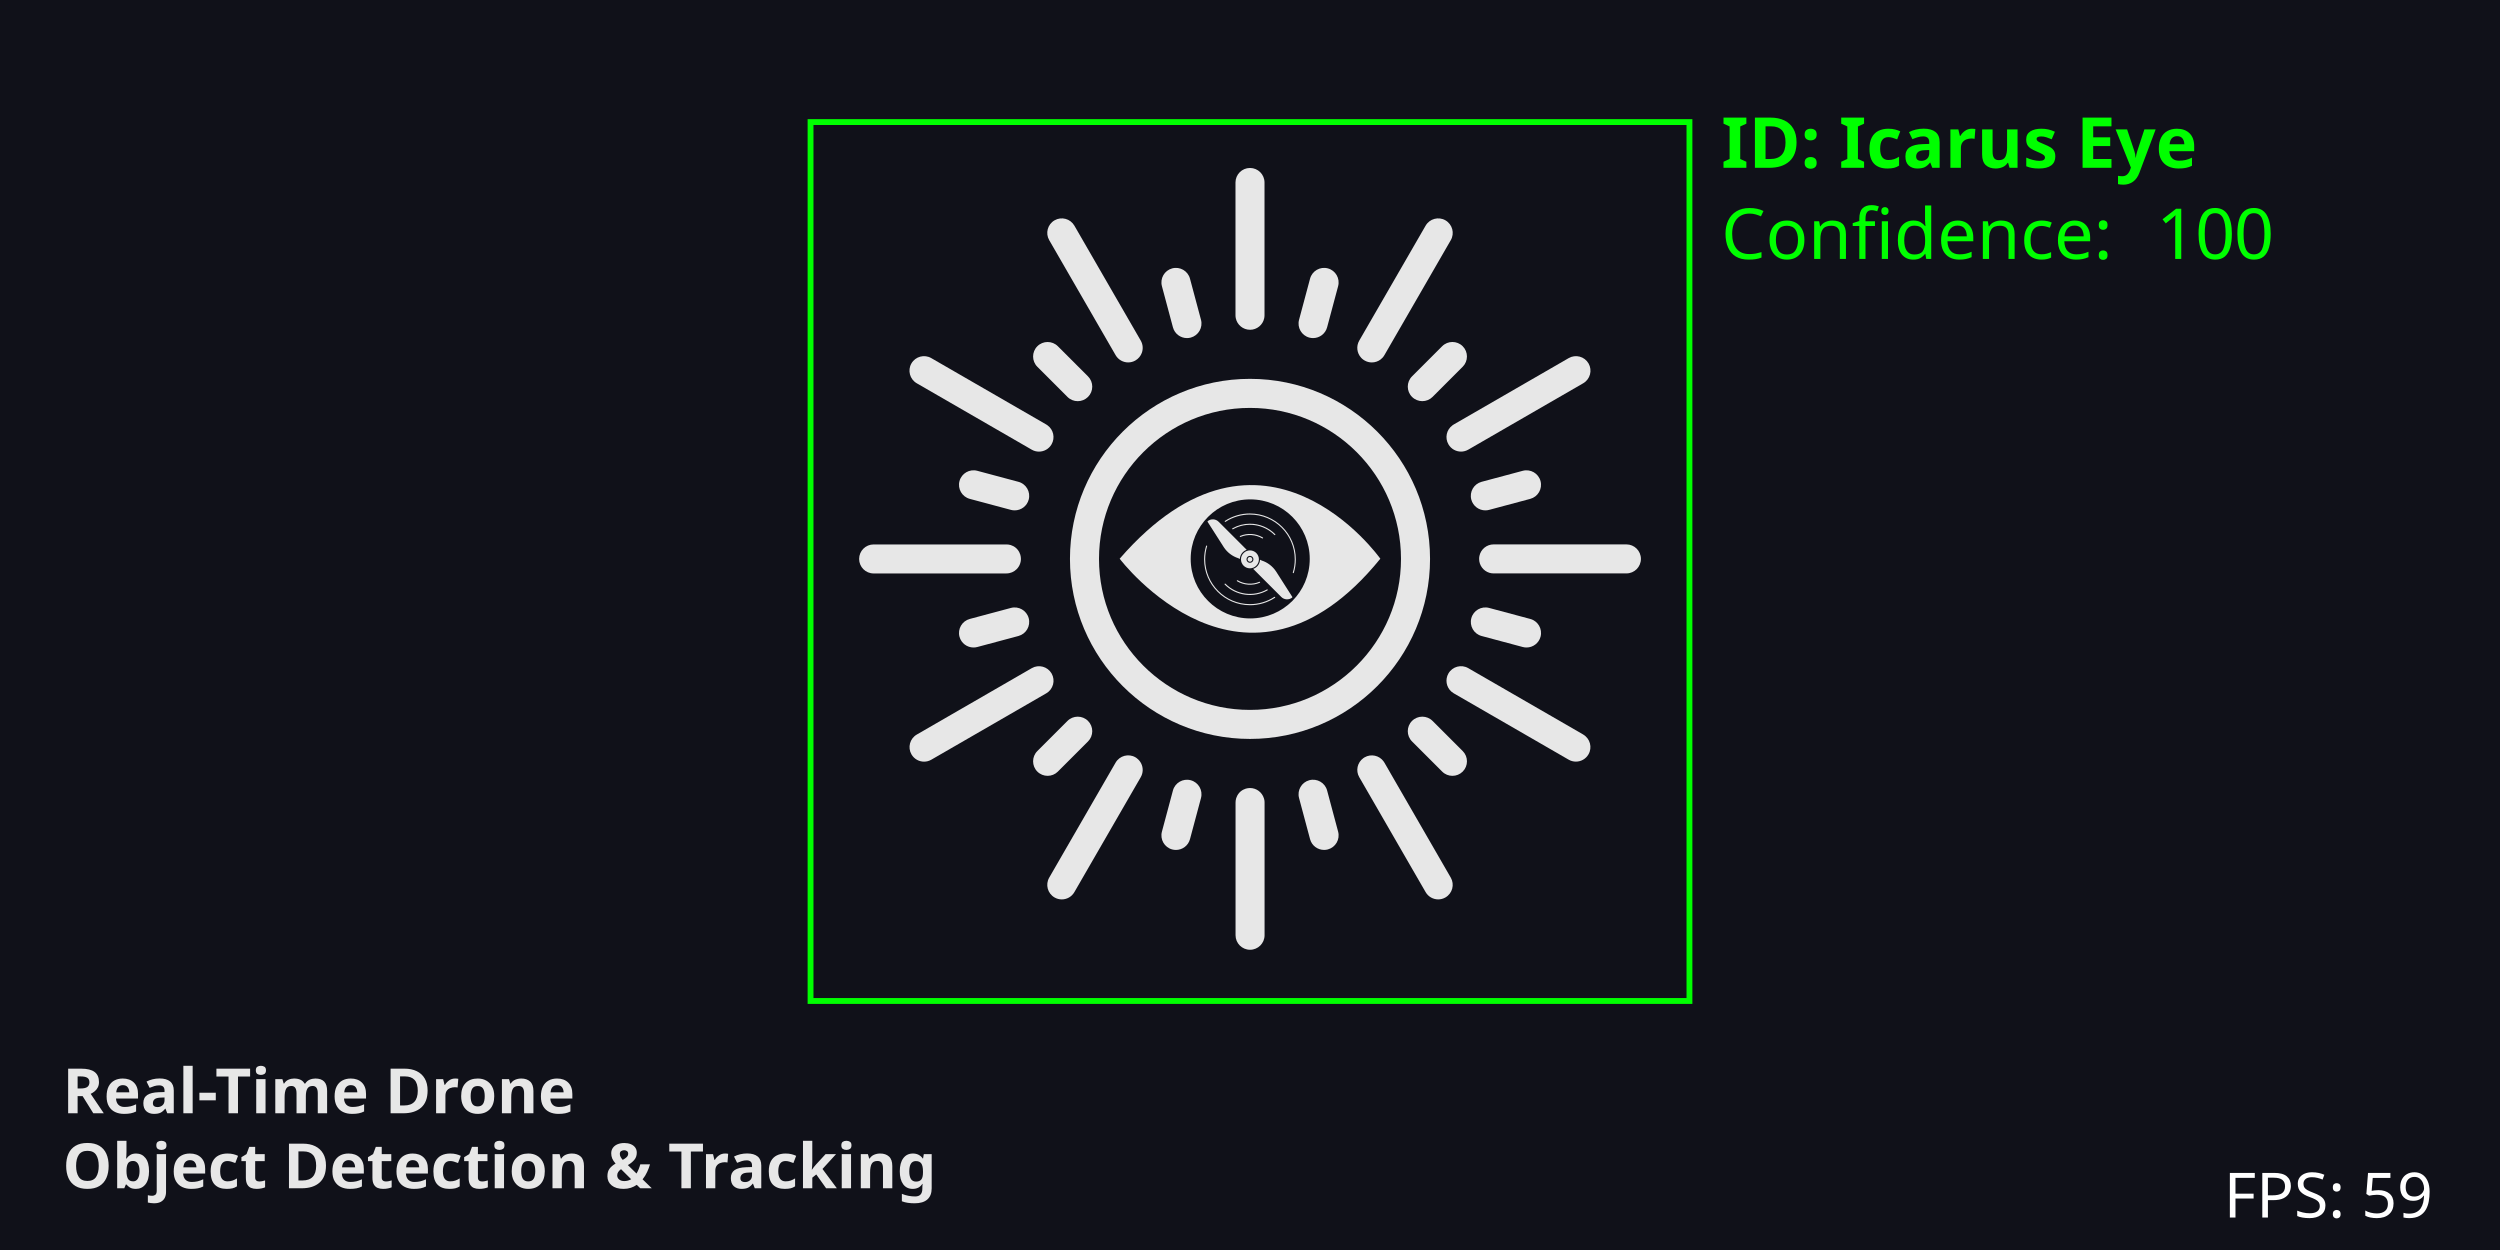
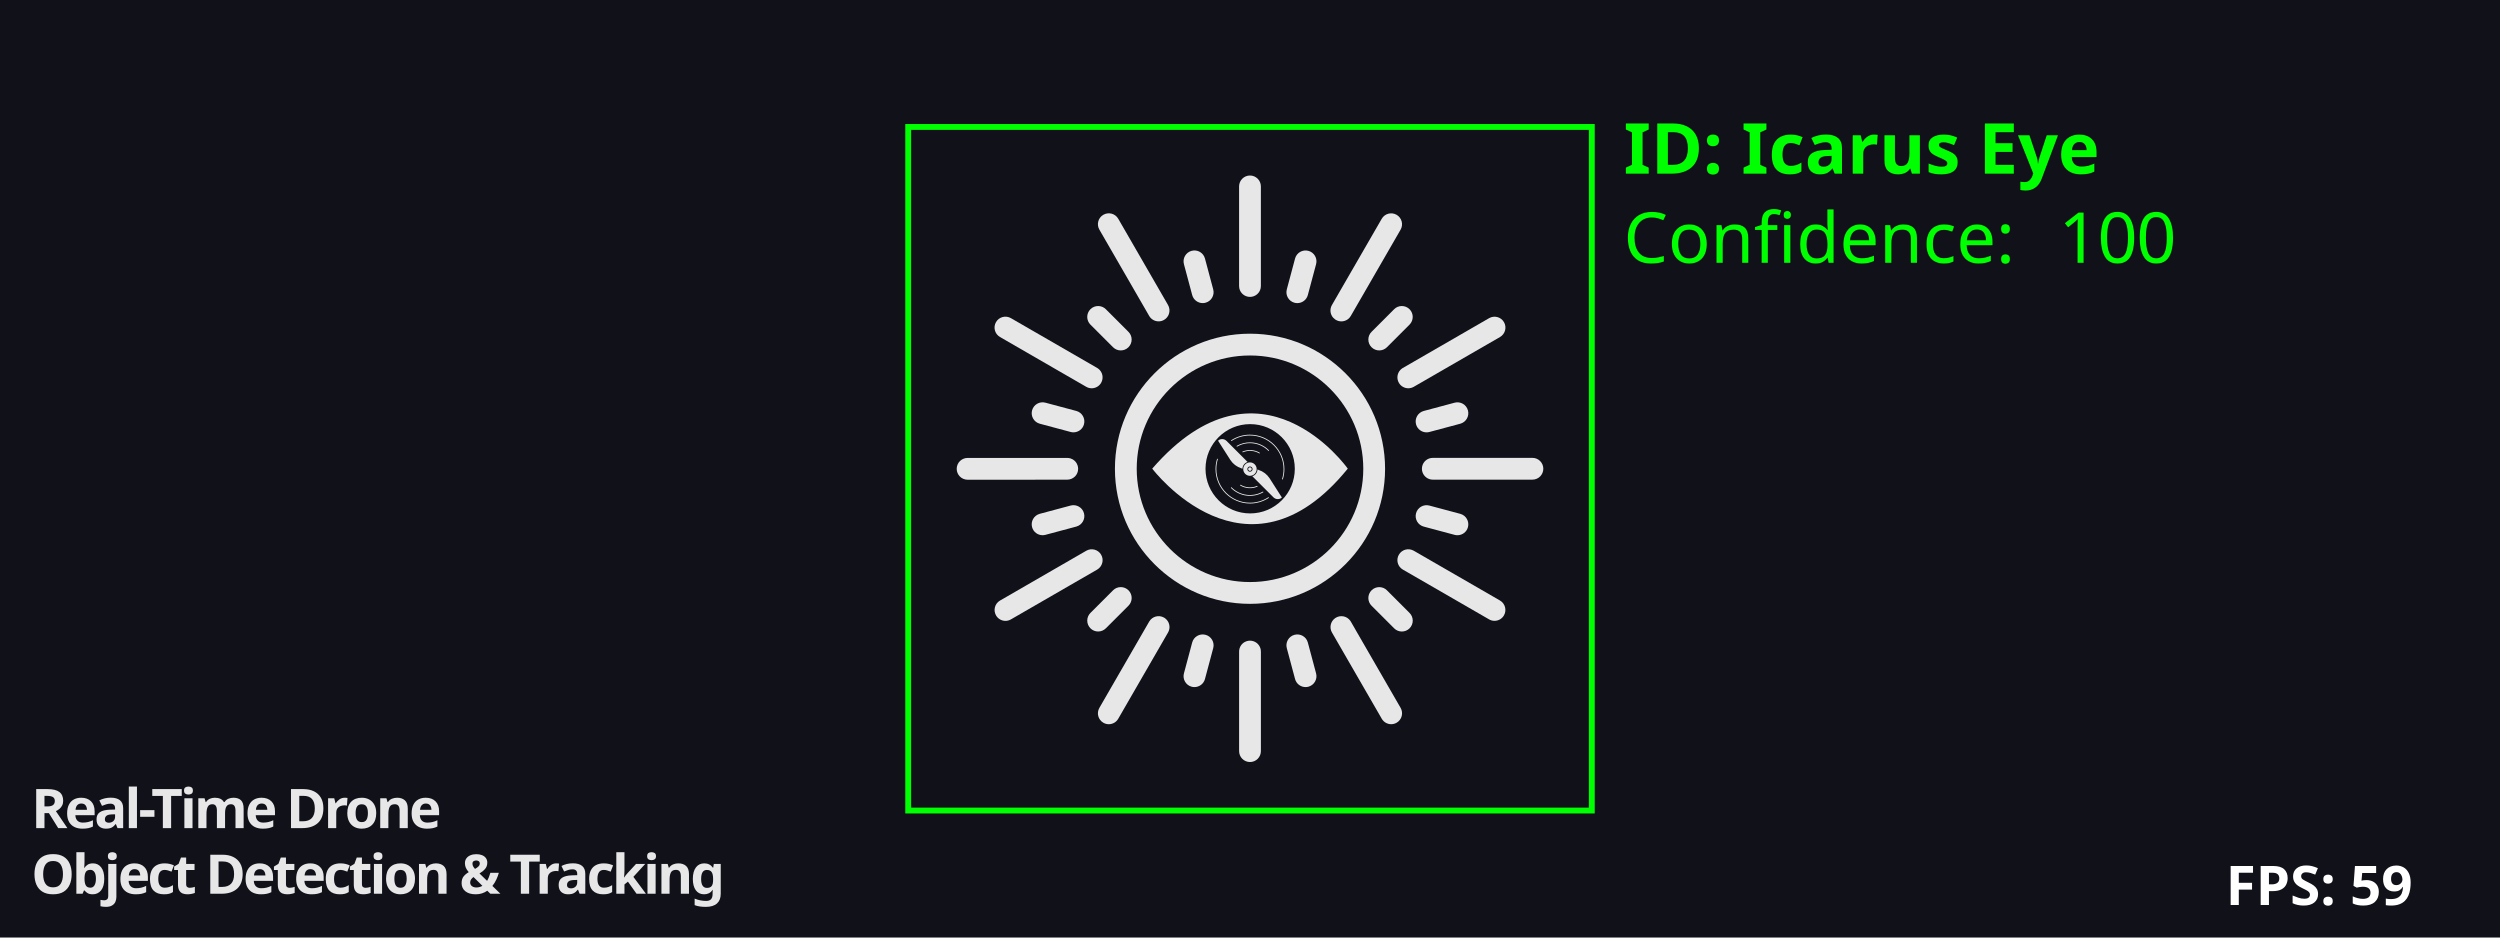
- <svg xmlns="http://www.w3.org/2000/svg" id="Layer_1" data-name="Layer 1" viewBox="0 0 1280 640">
+ <svg xmlns="http://www.w3.org/2000/svg" id="Layer_1" data-name="Layer 1" viewBox="0 0 1280 480">
  <defs>
    <style>
      .cls-1 {
        fill: #101119;
      }

+       .cls-2 {
+         letter-spacing: -.05em;
+       }
+ 
      .cls-2, .cls-3 {
+         font-size: 28px;
+       }
+ 
+       .cls-2, .cls-3, .cls-4 {
+         font-family: Verdana-Bold, Verdana;
+         font-weight: 700;
+       }
+ 
+       .cls-2, .cls-5 {
        fill: #e7e7e7;
      }

-       .cls-4 {
+       .cls-3 {
+         fill: #fff;
+       }
+ 
+       .cls-6 {
        fill: none;
        stroke: lime;
        stroke-miterlimit: 10;
        stroke-width: 3px;
      }

-       .cls-5, .cls-6 {
+       .cls-4, .cls-7 {
        fill: lime;
        font-size: 36px;
-       }
- 
-       .cls-5, .cls-3 {
-         font-family: Verdana-Bold, Verdana;
-         font-weight: 700;
-       }
- 
-       .cls-7 {
-         fill: #fff;
-       }
- 
-       .cls-7, .cls-6 {
-         font-family: Verdana, Verdana;
-       }
- 
-       .cls-7, .cls-3 {
-         font-size: 32px;
      }

      .cls-8 {
        letter-spacing: -.15em;
      }

      .cls-9 {
        letter-spacing: -.02em;
      }
+ 
+       .cls-7 {
+         font-family: Verdana, Verdana;
+       }
    </style>
  </defs>
-   <rect class="cls-1" width="1280" height="640" />
+   <rect class="cls-1" width="1280" height="480" />
  <g id="Layer_1-2" data-name="Layer 1-2">
    <g>
-       <path class="cls-2" d="M573.27,286.06s64.28,85.25,133.46,0c0,0-59.81-84.81-133.46,0h0ZM609.63,286.16c0-16.84,13.65-30.48,30.48-30.48s30.48,13.65,30.48,30.48-13.65,30.48-30.48,30.48-30.48-13.65-30.48-30.48h0Z" />
+       <path class="cls-5" d="M589.94,239.94s48.22,63.96,100.12,0c0,0-44.87-63.62-100.12,0h0ZM617.22,240.01c0-12.63,10.24-22.86,22.86-22.86s22.86,10.24,22.86,22.86-10.24,22.86-22.86,22.86-22.86-10.24-22.86-22.86h0Z" />
      <g>
-         <path class="cls-2" d="M640,193.97c-50.83,0-92.18,41.35-92.18,92.18s41.35,92.18,92.18,92.18,92.18-41.35,92.18-92.18-41.35-92.18-92.18-92.18ZM640,363.47c-42.63,0-77.31-34.68-77.31-77.31s34.68-77.31,77.31-77.31,77.31,34.68,77.31,77.31-34.68,77.31-77.31,77.31Z" />
-         <path class="cls-2" d="M560.28,162.95h0l10.91,18.89c1.38,2.39,3.88,3.72,6.44,3.72,1.26,0,2.54-.32,3.71-1,1.55-.9,2.66-2.27,3.25-3.84.75-2.01.63-4.32-.52-6.32l-21.82-37.79h0l-12.17-21.08c-2.06-3.55-6.6-4.78-10.16-2.72-3.55,2.06-4.78,6.6-2.72,10.16l23.08,39.97h0Z" />
-         <path class="cls-2" d="M469.38,196.24l39.97,23.08h0l18.89,10.91c1.17.68,2.45,1,3.71,1s2.55-.33,3.67-.97c1.12-.63,2.08-1.56,2.78-2.76,1.92-3.33.97-7.54-2.08-9.74-.2-.15-.42-.28-.64-.42l-37.79-21.82h0l-21.08-12.17c-3.55-2.06-8.1-.83-10.16,2.72s-.83,8.1,2.72,10.16h0Z" />
-         <path class="cls-2" d="M711.78,395.6l-2.96-5.12c-.13-.23-.27-.44-.42-.64h0c-2.2-3.06-6.41-4.01-9.74-2.08-.22.13-.44.27-.64.42-3.06,2.2-4.01,6.41-2.08,9.74l.51.88,10.4,18.01h0s10.9,18.89,10.9,18.89h0l12.17,21.07c1.38,2.39,3.88,3.72,6.44,3.72,1.26,0,2.54-.32,3.71-1,3.55-2.06,4.78-6.6,2.72-10.16l-31.03-53.75v.02Z" />
-         <path class="cls-2" d="M810.63,376.08l-58.88-33.99c-3.55-2.06-8.1-.83-10.16,2.72-1.79,3.12-1.09,6.99,1.5,9.28.37.32.78.62,1.22.88l18.89,10.91h0l18.88,10.9h0l21.07,12.17c1.17.68,2.45,1,3.71,1,2.57,0,5.07-1.34,6.44-3.72,2.06-3.55.83-8.1-2.72-10.16h.03Z" />
-         <path class="cls-2" d="M832.73,278.73h-67.99c-3.6,0-6.59,2.55-7.28,5.93-.1.48-.15.98-.15,1.5,0,3.33,2.2,6.16,5.22,7.1.7.22,1.44.33,2.21.33h67.98c4.1,0,7.43-3.33,7.43-7.43s-3.33-7.43-7.43-7.43h0Z" />
-         <path class="cls-2" d="M640,168.85c3.6,0,6.59-2.55,7.28-5.93.1-.48.15-.98.15-1.5v-67.99c0-4.1-3.33-7.43-7.43-7.43s-7.43,3.33-7.43,7.43v67.98c0,.52.05,1.02.15,1.5.69,3.39,3.69,5.93,7.28,5.93h0Z" />
-         <path class="cls-2" d="M600.54,167.59c.89,3.32,3.89,5.51,7.18,5.51.64,0,1.29-.08,1.93-.25,3.96-1.06,6.32-5.14,5.26-9.11l-5.64-21.07c-1.06-3.97-5.14-6.32-9.11-5.26-3.96,1.06-6.32,5.14-5.26,9.11l5.64,21.07Z" />
-         <path class="cls-2" d="M546.54,203.22c1.46,1.46,3.36,2.18,5.26,2.18s3.81-.73,5.26-2.18c2.9-2.9,2.9-7.61,0-10.51l-15.43-15.43c-2.9-2.9-7.61-2.9-10.51,0s-2.9,7.61,0,10.51l15.43,15.43Z" />
-         <path class="cls-2" d="M521.44,246.69l-21.07-5.64c-3.96-1.06-8.04,1.29-9.11,5.26-1.06,3.96,1.29,8.04,5.26,9.11l21.07,5.64c.64.17,1.29.25,1.93.25,3.29,0,6.29-2.19,7.18-5.51,1.06-3.97-1.29-8.05-5.26-9.11Z" />
-         <path class="cls-2" d="M493.45,293.6h21.82c2.06,0,3.91-.83,5.26-2.18.03-.03.06-.06.09-.1.13-.14.27-.28.39-.43.76-.92,1.3-2.02,1.55-3.23.1-.48.15-.98.15-1.5,0-.71-.11-1.4-.29-2.05-.01-.06-.03-.11-.04-.16-.13-.43-.31-.85-.52-1.24-.01-.03-.03-.06-.04-.09-.08-.15-.17-.29-.26-.43-.04-.06-.07-.12-.11-.18-.13-.19-.27-.37-.41-.55,0,0,0-.01-.01-.02-.11-.13-.22-.25-.33-.37-.05-.05-.09-.11-.14-.16-.05-.05-.11-.1-.16-.14-.12-.11-.24-.23-.37-.34,0,0-.01,0-.02-.01-.18-.15-.36-.28-.55-.41-.06-.04-.12-.07-.18-.11-.14-.09-.28-.18-.43-.26-.03-.01-.06-.03-.09-.04-.4-.2-.81-.38-1.24-.52-.06-.01-.11-.03-.16-.04-.65-.18-1.34-.29-2.05-.29h-68.01c-4.1,0-7.43,3.33-7.43,7.43s3.33,7.43,7.43,7.43h46.17Z" />
-         <path class="cls-2" d="M517.59,311.26l-21.07,5.64c-3.96,1.06-6.32,5.14-5.26,9.11.89,3.32,3.89,5.51,7.18,5.51.64,0,1.29-.08,1.93-.25l21.07-5.64c3.96-1.06,6.32-5.14,5.26-9.11-1.06-3.96-5.14-6.32-9.11-5.26Z" />
-         <path class="cls-2" d="M539.16,350.46c.49-1.84.28-3.86-.74-5.64-2.06-3.55-6.6-4.78-10.16-2.72l-37.79,21.82h0l-21.07,12.17c-3.55,2.06-4.78,6.6-2.72,10.16,1.38,2.39,3.88,3.72,6.44,3.72,1.26,0,2.54-.32,3.71-1l39.97-23.08h0l18.89-10.91c1.78-1.02,2.97-2.68,3.46-4.51h.01Z" />
-         <path class="cls-2" d="M541.63,395.05l15.43-15.43c2.9-2.9,2.9-7.61,0-10.51-2.9-2.9-7.61-2.9-10.51,0l-15.43,15.43c-2.9,2.9-2.9,7.61,0,10.51,1.46,1.46,3.36,2.18,5.26,2.18s3.81-.73,5.26-2.18Z" />
-         <path class="cls-2" d="M609.65,399.48c-3.97-1.06-8.05,1.29-9.11,5.26l-5.64,21.07c-1.06,3.96,1.29,8.05,5.26,9.11.64.17,1.29.25,1.93.25,3.29,0,6.29-2.19,7.18-5.51l5.64-21.07c1.06-3.97-1.29-8.05-5.26-9.11Z" />
-         <path class="cls-2" d="M647.29,409.4l-.06-.25c-.04-.15-.07-.3-.12-.45-.94-3.03-3.77-5.23-7.1-5.23-.71,0-1.4.11-2.05.29-.06.01-.11.03-.16.04-.43.13-.85.31-1.24.52-.03.01-.06.03-.09.04-.15.08-.29.17-.44.26-.06.04-.12.07-.18.11-.19.13-.37.27-.55.41,0,0-.01,0-.02.01-.13.11-.25.22-.37.34-.05.05-.11.09-.16.14s-.09.11-.14.16c-.11.12-.23.24-.33.37,0,0,0,.01-.01.02-.15.18-.28.36-.41.55-.04.06-.07.12-.11.18-.09.14-.18.28-.26.43-.01.03-.03.06-.04.09-.2.4-.38.81-.52,1.24-.01.06-.03.11-.04.16-.18.65-.29,1.34-.29,2.05v43.63h0v24.34c0,4.1,3.33,7.43,7.43,7.43s7.43-3.33,7.43-7.43v-67.98c0-.52-.05-1.02-.15-1.5l-.02.02Z" />
-         <path class="cls-2" d="M679.48,404.73c-1.06-3.97-5.14-6.32-9.11-5.26-3.96,1.06-6.32,5.14-5.26,9.11l5.64,21.07c.89,3.32,3.89,5.51,7.18,5.51.64,0,1.29-.08,1.93-.25,3.96-1.06,6.32-5.14,5.26-9.11l-5.64-21.07Z" />
-         <path class="cls-2" d="M733.47,369.11c-2.9-2.9-7.61-2.9-10.51,0-2.9,2.9-2.9,7.61,0,10.51l15.43,15.43c1.45,1.46,3.36,2.18,5.26,2.18s3.81-.73,5.26-2.18c2.9-2.9,2.9-7.61,0-10.51l-15.43-15.43Z" />
-         <path class="cls-2" d="M758.58,325.63l21.07,5.64c.64.17,1.29.25,1.93.25,3.29,0,6.29-2.19,7.18-5.51,1.06-3.96-1.29-8.05-5.26-9.11l-21.07-5.64c-3.97-1.06-8.05,1.29-9.11,5.26-1.06,3.96,1.29,8.05,5.26,9.11Z" />
-         <path class="cls-2" d="M762.42,261.06l21.07-5.64c3.96-1.06,6.32-5.14,5.26-9.11-1.06-3.96-5.14-6.32-9.11-5.26l-21.07,5.64c-3.96,1.06-6.32,5.14-5.26,9.11.89,3.32,3.89,5.51,7.18,5.51.64,0,1.29-.08,1.93-.25Z" />
-         <path class="cls-2" d="M738.38,177.27l-15.42,15.43c-2.9,2.9-2.9,7.61,0,10.51,1.45,1.45,3.36,2.18,5.26,2.18s3.81-.73,5.26-2.18l15.42-15.43c2.9-2.9,2.9-7.61,0-10.51-2.9-2.9-7.61-2.9-10.51,0Z" />
-         <path class="cls-2" d="M670.37,172.85c.64.17,1.29.25,1.93.25,3.29,0,6.29-2.19,7.18-5.51l5.64-21.07c1.06-3.96-1.29-8.05-5.26-9.11-3.97-1.06-8.05,1.29-9.11,5.26l-5.64,21.07c-1.06,3.96,1.29,8.05,5.26,9.11Z" />
-         <path class="cls-2" d="M581.99,388.16c-.2-.15-.42-.28-.64-.42-3.55-2.06-8.1-.83-10.16,2.72l-21.82,37.79h0s-12.17,21.09-12.17,21.09c-2.06,3.55-.83,8.1,2.72,10.16,1.17.68,2.45,1,3.71,1,2.57,0,5.07-1.34,6.44-3.72l23.08-39.97h0l10.91-18.89c.64-1.11.96-2.32,1-3.52.06-2.4-1.04-4.75-3.08-6.22h0Z" />
-         <path class="cls-2" d="M743.68,217.76c-3.06,2.2-4.01,6.41-2.08,9.74,1.38,2.39,3.88,3.72,6.44,3.72.32,0,.64-.02.95-.06.13-.01.26-.05.4-.08.18-.04.37-.06.54-.11.62-.16,1.24-.42,1.82-.75l18.89-10.91h0l18.89-10.91h0l21.08-12.17c3.55-2.06,4.78-6.6,2.72-10.16-2.06-3.55-6.6-4.78-10.16-2.72l-58.87,33.99c-.22.13-.44.27-.64.42h.01Z" />
-         <path class="cls-2" d="M696.92,183.19c.32.35.69.68,1.1.97.2.15.42.28.64.41,1.17.68,2.45,1,3.71,1,1.6,0,3.19-.52,4.48-1.5.78-.59,1.45-1.33,1.96-2.23l10.91-18.89,10.91-18.89h0s12.17-21.09,12.17-21.09c2.06-3.55.83-8.1-2.72-10.16s-8.1-.83-10.16,2.72l-33.99,58.87c-1.67,2.89-1.18,6.44.97,8.76,0,0,0,0,0,0h.01Z" />
+         <path class="cls-5" d="M640,170.85c-38.13,0-69.16,31.02-69.16,69.16s31.02,69.16,69.16,69.16,69.16-31.02,69.16-69.16-31.02-69.16-69.16-69.16ZM640,298.01c-31.98,0-58-26.02-58-58s26.02-58,58-58,58,26.02,58,58-26.02,58-58,58Z" />
+         <path class="cls-5" d="M580.2,147.58h0l8.18,14.17c1.03,1.79,2.91,2.79,4.83,2.79.95,0,1.9-.24,2.78-.75,1.17-.67,2-1.71,2.44-2.88.56-1.51.47-3.24-.39-4.74l-16.37-28.35h0l-9.13-15.82c-1.54-2.67-4.95-3.58-7.62-2.04-2.67,1.54-3.58,4.95-2.04,7.62l17.32,29.99h0Z" />
+         <path class="cls-5" d="M512,172.55l29.99,17.32h0l14.17,8.18c.88.51,1.84.75,2.78.75s1.91-.25,2.76-.73c.84-.47,1.56-1.17,2.08-2.07,1.44-2.5.73-5.66-1.56-7.31-.15-.11-.31-.21-.48-.31l-28.35-16.37h0l-15.82-9.13c-2.67-1.54-6.08-.63-7.62,2.04s-.63,6.08,2.04,7.62h0Z" />
+         <path class="cls-5" d="M693.85,322.11l-2.22-3.84c-.1-.17-.2-.33-.31-.48h0c-1.65-2.29-4.81-3.01-7.31-1.56-.16.1-.33.2-.48.31-2.29,1.65-3.01,4.81-1.56,7.31l.38.66,7.8,13.51h0s8.18,14.17,8.18,14.17h0l9.13,15.81c1.03,1.79,2.91,2.79,4.83,2.79.95,0,1.91-.24,2.78-.75,2.67-1.54,3.58-4.95,2.04-7.62l-23.28-40.32v.02Z" />
+         <path class="cls-5" d="M768.01,307.47l-44.17-25.5c-2.67-1.54-6.08-.63-7.62,2.04-1.35,2.34-.82,5.24,1.12,6.96.28.24.58.47.92.66l14.17,8.18h0l14.17,8.18h0l15.81,9.13c.88.51,1.84.75,2.78.75,1.93,0,3.81-1,4.83-2.79,1.54-2.67.63-6.08-2.04-7.62h.02Z" />
+         <path class="cls-5" d="M784.59,234.43h-51c-2.7,0-4.95,1.91-5.46,4.45-.07.36-.11.74-.11,1.12,0,2.5,1.65,4.62,3.92,5.33.52.16,1.08.25,1.66.25h51c3.08,0,5.58-2.5,5.58-5.58s-2.5-5.58-5.58-5.58h0Z" />
+         <path class="cls-5" d="M640,152.01c2.7,0,4.95-1.91,5.46-4.45.07-.36.11-.74.11-1.12v-51c0-3.08-2.5-5.58-5.58-5.58s-5.58,2.5-5.58,5.58v51c0,.39.04.76.11,1.12.52,2.54,2.77,4.45,5.46,4.45h0Z" />
+         <path class="cls-5" d="M610.4,151.06c.67,2.49,2.92,4.13,5.38,4.13.48,0,.96-.06,1.45-.19,2.97-.8,4.74-3.86,3.94-6.83l-4.23-15.81c-.8-2.98-3.86-4.74-6.83-3.94-2.97.8-4.74,3.86-3.94,6.83l4.23,15.81Z" />
+         <path class="cls-5" d="M569.89,177.79c1.09,1.09,2.52,1.63,3.94,1.63s2.86-.55,3.94-1.63c2.18-2.18,2.18-5.71,0-7.89l-11.58-11.58c-2.18-2.18-5.71-2.18-7.89,0s-2.18,5.71,0,7.89l11.58,11.58Z" />
+         <path class="cls-5" d="M551.06,210.4l-15.81-4.23c-2.97-.8-6.03.97-6.83,3.94-.8,2.97.97,6.03,3.94,6.83l15.81,4.23c.48.13.97.19,1.45.19,2.46,0,4.72-1.64,5.38-4.13.8-2.98-.97-6.04-3.94-6.83Z" />
+         <path class="cls-5" d="M530.06,245.59h16.37c1.54,0,2.94-.63,3.94-1.63.02-.02.04-.05.07-.07.1-.11.2-.21.29-.32.57-.69.98-1.52,1.16-2.42.07-.36.11-.74.11-1.12,0-.54-.08-1.05-.22-1.54-.01-.04-.02-.08-.03-.12-.1-.32-.23-.64-.39-.93-.01-.02-.02-.05-.03-.07-.06-.11-.13-.22-.2-.32-.03-.04-.05-.09-.08-.13-.1-.14-.2-.28-.31-.41,0,0,0-.01-.01-.02-.08-.1-.16-.19-.25-.28-.04-.04-.07-.08-.11-.12-.04-.04-.08-.07-.12-.11-.09-.08-.18-.17-.28-.25,0,0-.01,0-.02-.01-.13-.11-.27-.21-.41-.31-.04-.03-.09-.05-.13-.08-.11-.07-.21-.14-.32-.2-.02-.01-.05-.02-.07-.03-.3-.15-.6-.29-.93-.39-.04-.01-.08-.02-.12-.03-.49-.14-1-.22-1.54-.22h-51.02c-3.08,0-5.58,2.5-5.58,5.58s2.5,5.58,5.58,5.58h34.64Z" />
+         <path class="cls-5" d="M548.17,258.84l-15.81,4.23c-2.97.8-4.74,3.86-3.94,6.83.67,2.49,2.92,4.13,5.38,4.13.48,0,.96-.06,1.45-.19l15.81-4.23c2.97-.8,4.74-3.86,3.94-6.83-.8-2.97-3.86-4.74-6.83-3.94Z" />
+         <path class="cls-5" d="M564.35,288.25c.37-1.38.21-2.9-.56-4.23-1.54-2.67-4.95-3.58-7.62-2.04l-28.35,16.37h0l-15.81,9.13c-2.67,1.54-3.58,4.95-2.04,7.62,1.03,1.79,2.91,2.79,4.83,2.79.95,0,1.9-.24,2.78-.75l29.99-17.32h0l14.17-8.18c1.34-.77,2.23-2.01,2.6-3.39h.01Z" />
+         <path class="cls-5" d="M566.2,321.7l11.58-11.58c2.18-2.18,2.18-5.71,0-7.89-2.18-2.18-5.71-2.18-7.89,0l-11.58,11.58c-2.18,2.18-2.18,5.71,0,7.89,1.09,1.09,2.52,1.63,3.94,1.63s2.86-.55,3.94-1.63Z" />
+         <path class="cls-5" d="M617.23,325.02c-2.98-.8-6.04.97-6.83,3.94l-4.23,15.81c-.8,2.97.97,6.04,3.94,6.83.48.13.97.19,1.45.19,2.46,0,4.72-1.64,5.38-4.13l4.23-15.81c.8-2.98-.97-6.04-3.94-6.83Z" />
+         <path class="cls-5" d="M645.47,332.47l-.05-.19c-.03-.11-.05-.23-.09-.34-.7-2.27-2.82-3.92-5.33-3.92-.54,0-1.05.08-1.54.22-.04.01-.08.02-.12.03-.32.1-.64.23-.93.39-.02.01-.05.02-.07.03-.11.06-.22.13-.33.2-.04.03-.09.05-.13.08-.14.1-.28.2-.41.31,0,0-.01,0-.02.01-.1.08-.19.16-.28.25-.04.04-.08.07-.12.11s-.07.08-.11.12c-.08.09-.17.18-.25.28,0,0,0,.01-.01.02-.11.13-.21.27-.31.41-.03.04-.05.09-.08.13-.07.11-.14.21-.2.32-.01.02-.02.05-.03.07-.15.3-.29.6-.39.93-.01.04-.02.08-.03.12-.14.49-.22,1-.22,1.54v32.73h0v18.26c0,3.08,2.5,5.58,5.58,5.58s5.58-2.5,5.58-5.58v-51c0-.39-.04-.76-.11-1.12l-.02.02Z" />
+         <path class="cls-5" d="M669.61,328.96c-.8-2.98-3.86-4.74-6.83-3.94-2.97.8-4.74,3.85-3.94,6.83l4.23,15.81c.67,2.49,2.92,4.13,5.38,4.13.48,0,.96-.06,1.45-.19,2.97-.8,4.74-3.85,3.94-6.83l-4.23-15.81Z" />
+         <path class="cls-5" d="M710.12,302.24c-2.18-2.18-5.71-2.18-7.89,0-2.18,2.18-2.18,5.71,0,7.89l11.58,11.58c1.09,1.09,2.52,1.63,3.94,1.63s2.86-.55,3.94-1.63c2.18-2.18,2.18-5.71,0-7.89l-11.58-11.58Z" />
+         <path class="cls-5" d="M728.95,269.62l15.81,4.23c.48.13.97.19,1.45.19,2.46,0,4.72-1.64,5.38-4.13.8-2.97-.97-6.04-3.94-6.83l-15.81-4.23c-2.98-.8-6.04.97-6.83,3.94-.8,2.97.97,6.04,3.94,6.83Z" />
+         <path class="cls-5" d="M731.84,221.18l15.81-4.23c2.97-.8,4.74-3.85,3.94-6.83-.8-2.97-3.86-4.74-6.83-3.94l-15.81,4.23c-2.97.8-4.74,3.86-3.94,6.83.67,2.49,2.92,4.13,5.38,4.13.48,0,.96-.06,1.45-.19Z" />
+         <path class="cls-5" d="M713.8,158.32l-11.57,11.58c-2.18,2.18-2.18,5.71,0,7.89,1.09,1.09,2.52,1.63,3.94,1.63s2.86-.55,3.94-1.63l11.57-11.58c2.18-2.18,2.18-5.71,0-7.89s-5.71-2.18-7.89,0Z" />
+         <path class="cls-5" d="M662.78,155.01c.48.13.97.19,1.45.19,2.46,0,4.72-1.64,5.38-4.13l4.23-15.81c.8-2.97-.97-6.04-3.94-6.83-2.98-.8-6.04.97-6.83,3.94l-4.23,15.81c-.8,2.97.97,6.04,3.94,6.83Z" />
+         <path class="cls-5" d="M596.48,316.53c-.15-.11-.31-.21-.48-.31-2.67-1.54-6.08-.63-7.62,2.04l-16.37,28.35h0s-9.13,15.82-9.13,15.82c-1.54,2.67-.63,6.08,2.04,7.62.88.51,1.84.75,2.78.75,1.93,0,3.81-1,4.83-2.79l17.32-29.99h0l8.18-14.17c.48-.83.72-1.74.75-2.64.05-1.8-.78-3.57-2.31-4.67h0Z" />
+         <path class="cls-5" d="M717.78,188.7c-2.29,1.65-3.01,4.81-1.56,7.31,1.03,1.79,2.91,2.79,4.83,2.79.24,0,.48-.02.71-.05.1-.01.2-.04.3-.06.14-.03.28-.04.41-.08.47-.12.93-.31,1.37-.56l14.17-8.18h0l14.17-8.18h0l15.82-9.13c2.67-1.54,3.58-4.95,2.04-7.62-1.54-2.67-4.95-3.58-7.62-2.04l-44.17,25.5c-.16.1-.33.2-.48.31h.01Z" />
+         <path class="cls-5" d="M682.7,162.76c.24.27.52.51.82.73.15.11.31.21.48.31.88.51,1.84.75,2.78.75,1.2,0,2.39-.39,3.36-1.12.58-.44,1.09-1,1.47-1.67l8.18-14.17,8.18-14.17h0s9.13-15.82,9.13-15.82c1.54-2.67.63-6.08-2.04-7.62s-6.08-.63-7.62,2.04l-25.5,44.17c-1.25,2.17-.89,4.83.73,6.57,0,0,0,0,0,0h.01Z" />
      </g>
      <g id="Solid-2">
-         <path class="cls-2" d="M661.58,305.95c.11-.09.13-.25.06-.37l-8.3-13c-1.75-2.65-4.34-4.63-7.36-5.6l-.85-.4c-.08,2.13-1.48,4-3.5,4.68l14.37,14.37c1.51,1.52,3.93,1.65,5.61.32h-.01Z" />
-         <circle class="cls-2" cx="639.98" cy="286.39" r="1.22" />
-         <path class="cls-2" d="M635.38,286.39c0,2.54,2.06,4.59,4.59,4.59s4.59-2.06,4.59-4.59-2.06-4.59-4.59-4.59h0c-2.53,0-4.59,2.06-4.59,4.59ZM639.98,284.6c.98,0,1.78.8,1.78,1.78s-.8,1.78-1.78,1.78-1.78-.8-1.78-1.78.8-1.78,1.78-1.78Z" />
-         <path class="cls-2" d="M618.36,266.82c-.11.09-.13.25-.06.37l8.3,13c1.75,2.65,4.34,4.63,7.36,5.6l.85.4c.08-2.13,1.48-4,3.5-4.68l-14.37-14.37c-1.51-1.52-3.93-1.65-5.61-.32h.01Z" />
-         <path class="cls-2" d="M639.98,268.13c-3.14,0-6.23.81-8.97,2.36-.13.07-.19.24-.12.38.07.13.24.19.38.12,0,0,.01,0,.01,0,6.93-3.91,15.61-2.72,21.23,2.92.11.11.28.11.4,0s.11-.28,0-.4h0c-3.42-3.45-8.08-5.38-12.93-5.37h0Z" />
-         <path class="cls-2" d="M627.04,298.88c-.11.11-.11.29,0,.4h0c5.79,5.81,14.76,7.04,21.9,3.01.13-.07.19-.24.12-.38s-.24-.19-.38-.12c0,0-.01,0-.01,0-6.93,3.91-15.61,2.72-21.23-2.92-.11-.11-.29-.11-.4,0h0Z" />
-         <path class="cls-2" d="M646.67,275.56c.08-.13.04-.3-.1-.38-3.53-2.08-7.85-2.38-11.64-.79-.14.06-.21.23-.15.37s.23.21.37.15c3.62-1.52,7.74-1.24,11.13.76.13.08.3.04.38-.1h0Z" />
-         <path class="cls-2" d="M633.28,297.22c-.08.13-.04.3.1.38,3.53,2.08,7.85,2.38,11.64.79.14-.06.21-.23.15-.37-.06-.14-.23-.21-.37-.15h0c-3.62,1.52-7.74,1.24-11.13-.76-.13-.08-.3-.04-.38.1h0Z" />
-         <path class="cls-2" d="M639.98,309.88c4.54,0,8.99-1.31,12.8-3.8.13-.08.17-.25.09-.39-.08-.13-.25-.17-.39-.09h0c-3.72,2.42-8.05,3.71-12.49,3.71-12.65,0-22.94-10.29-22.94-22.94,0-2.27.33-4.54,1-6.7.05-.15-.04-.3-.18-.35-.15-.05-.3.04-.35.18h0c-.68,2.23-1.02,4.54-1.02,6.87,0,12.96,10.54,23.5,23.5,23.5h0Z" />
-         <path class="cls-2" d="M639.98,262.89c-4.54,0-8.99,1.31-12.8,3.8-.13.08-.17.25-.09.39.08.13.25.17.39.09h0c3.72-2.42,8.05-3.71,12.49-3.71,12.65,0,22.94,10.29,22.94,22.94,0,2.27-.33,4.54-1,6.7-.05.15.04.3.18.35.15.05.3-.04.35-.18h0c.68-2.23,1.02-4.54,1.02-6.87,0-12.96-10.54-23.5-23.5-23.5h0Z" />
+         <path class="cls-5" d="M656.19,254.86c.08-.07.1-.19.04-.28l-6.23-9.75c-1.31-1.99-3.26-3.47-5.52-4.2l-.64-.3c-.06,1.6-1.11,3-2.63,3.51l10.78,10.78c1.13,1.14,2.95,1.24,4.21.24h-.01Z" />
+         <circle class="cls-5" cx="639.98" cy="240.18" r=".91" />
+         <path class="cls-5" d="M636.54,240.18c0,1.9,1.54,3.44,3.44,3.44s3.44-1.54,3.44-3.44-1.54-3.44-3.44-3.44h0c-1.9,0-3.44,1.54-3.44,3.44ZM639.98,238.84c.74,0,1.34.6,1.34,1.34s-.6,1.34-1.34,1.34-1.34-.6-1.34-1.34.6-1.34,1.34-1.34Z" />
+         <path class="cls-5" d="M623.77,225.5c-.08.07-.1.19-.04.28l6.23,9.75c1.31,1.99,3.26,3.47,5.52,4.2l.64.3c.06-1.6,1.11-3,2.63-3.51l-10.78-10.78c-1.13-1.14-2.95-1.24-4.21-.24h.01Z" />
+         <path class="cls-5" d="M639.98,226.48c-2.36,0-4.67.61-6.73,1.77-.1.05-.14.18-.09.29.05.1.18.14.29.09,0,0,.01,0,.01,0,5.2-2.94,11.71-2.04,15.93,2.19.08.08.21.08.3,0s.08-.21,0-.3h0c-2.57-2.59-6.06-4.04-9.7-4.03h0Z" />
+         <path class="cls-5" d="M630.28,249.55c-.08.08-.08.22,0,.3h0c4.35,4.36,11.07,5.28,16.43,2.26.1-.05.14-.18.09-.29s-.18-.14-.29-.09c0,0-.01,0-.01,0-5.2,2.94-11.71,2.04-15.93-2.19-.08-.08-.22-.08-.3,0h0Z" />
+         <path class="cls-5" d="M645.01,232.06c.06-.1.03-.23-.07-.29-2.65-1.56-5.89-1.79-8.73-.59-.11.05-.16.17-.11.28s.17.16.28.11c2.71-1.14,5.81-.93,8.35.57.1.06.23.03.29-.07h0Z" />
+         <path class="cls-5" d="M634.96,248.31c-.06.1-.03.23.07.29,2.65,1.56,5.89,1.79,8.73.59.11-.05.16-.17.11-.28-.05-.11-.17-.16-.28-.11h0c-2.71,1.14-5.81.93-8.35-.57-.1-.06-.23-.03-.29.07h0Z" />
+         <path class="cls-5" d="M639.98,257.81c3.41,0,6.75-.99,9.6-2.85.1-.06.13-.19.07-.29-.06-.1-.19-.13-.29-.07h0c-2.79,1.82-6.04,2.78-9.37,2.78-9.49,0-17.21-7.72-17.21-17.21,0-1.71.25-3.4.75-5.03.04-.11-.03-.23-.14-.27-.11-.04-.23.03-.27.14h0c-.51,1.67-.77,3.41-.77,5.16,0,9.72,7.91,17.63,17.63,17.63h0Z" />
+         <path class="cls-5" d="M639.98,222.55c-3.41,0-6.75.99-9.6,2.85-.1.06-.13.19-.07.29.06.1.19.13.29.07h0c2.79-1.82,6.04-2.78,9.37-2.78,9.49,0,17.21,7.72,17.21,17.21,0,1.71-.25,3.4-.75,5.03-.04.11.03.23.14.27.11.04.23-.03.27-.14h0c.51-1.67.77-3.41.77-5.16,0-9.72-7.91-17.63-17.63-17.63h0Z" />
      </g>
    </g>
  </g>
-   <text class="cls-3" transform="translate(32.02 570)">
+   <text class="cls-2" transform="translate(16.02 424)">
    <tspan x="0" y="0">Real-Time Drone </tspan>
-     <tspan x="0" y="38.4">Object Detection &amp; Tracking</tspan>
+     <tspan x="0" y="33.6">Object Detection &amp; Tracking</tspan>
  </text>
-   <rect class="cls-4" x="415" y="62.5" width="450" height="450" />
-   <text class="cls-5" transform="translate(881.28 85.92)">
+   <rect class="cls-6" x="465" y="65" width="350" height="350" />
+   <text class="cls-4" transform="translate(831.28 88.92)">
    <tspan x="0" y="0">ID: Icarus Eye</tspan>
  </text>
-   <text class="cls-6" transform="translate(881.26 132.57)">
+   <text class="cls-7" transform="translate(831.26 134.57)">
    <tspan x="0" y="0">Confidence:</tspan>
    <tspan class="cls-8" x="215.51" y="0"> </tspan>
    <tspan class="cls-9" x="222.76" y="0">100</tspan>
  </text>
-   <text class="cls-7" transform="translate(1138.58 623.37)">
+   <text class="cls-3" transform="translate(1139.58 463.37)">
    <tspan x="0" y="0">FPS: 59</tspan>
  </text>
</svg>
